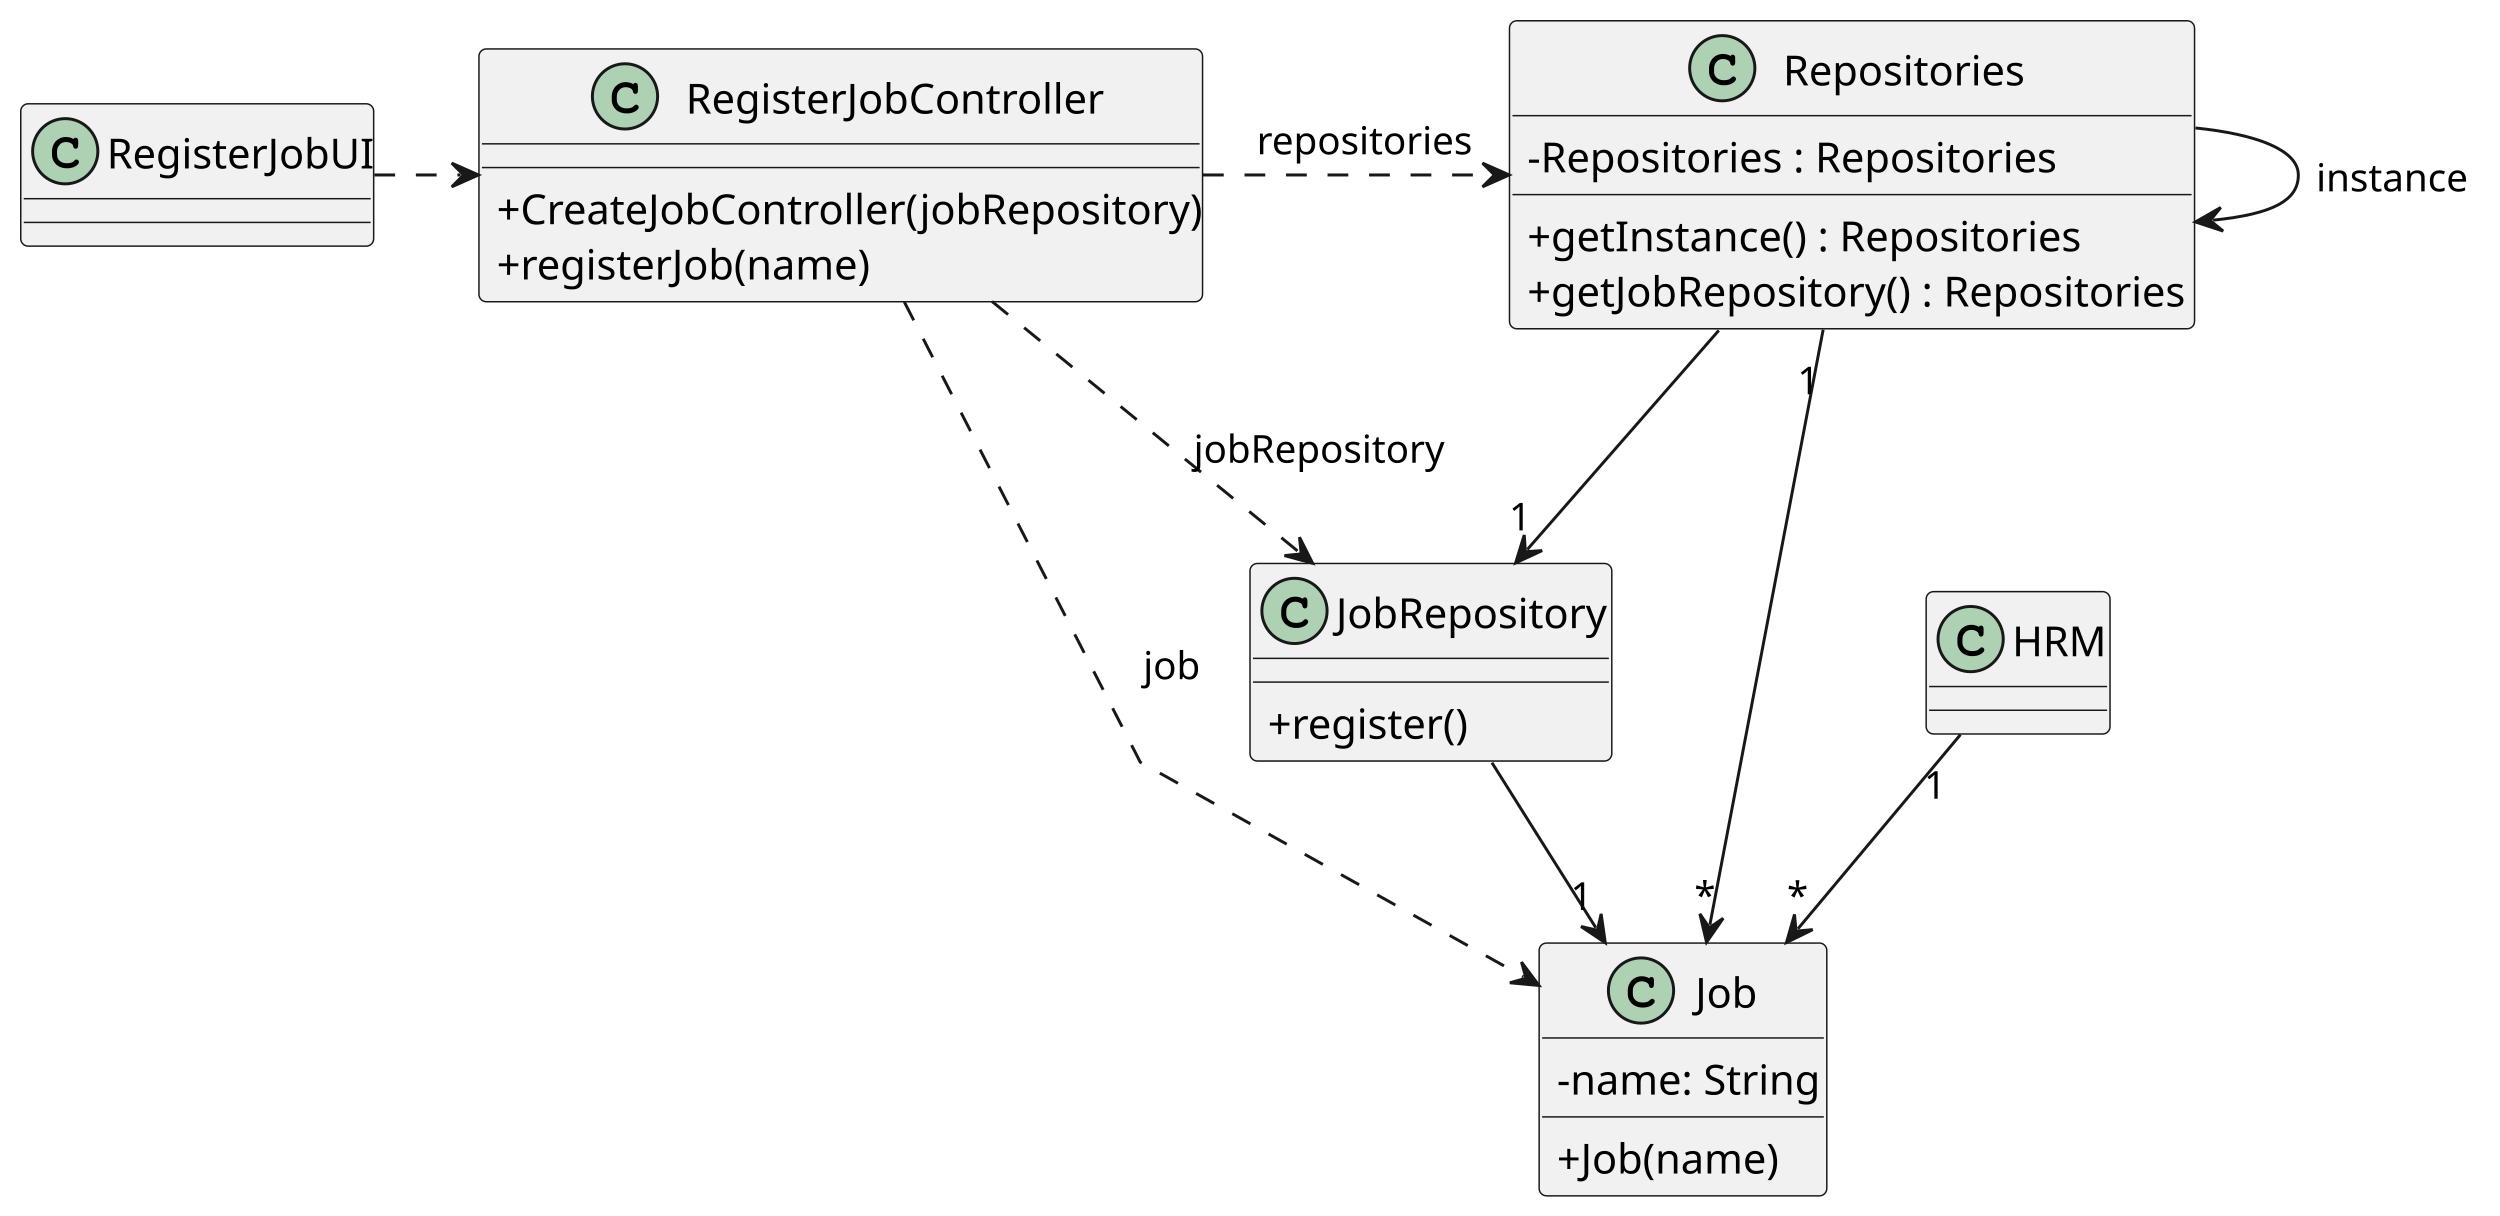
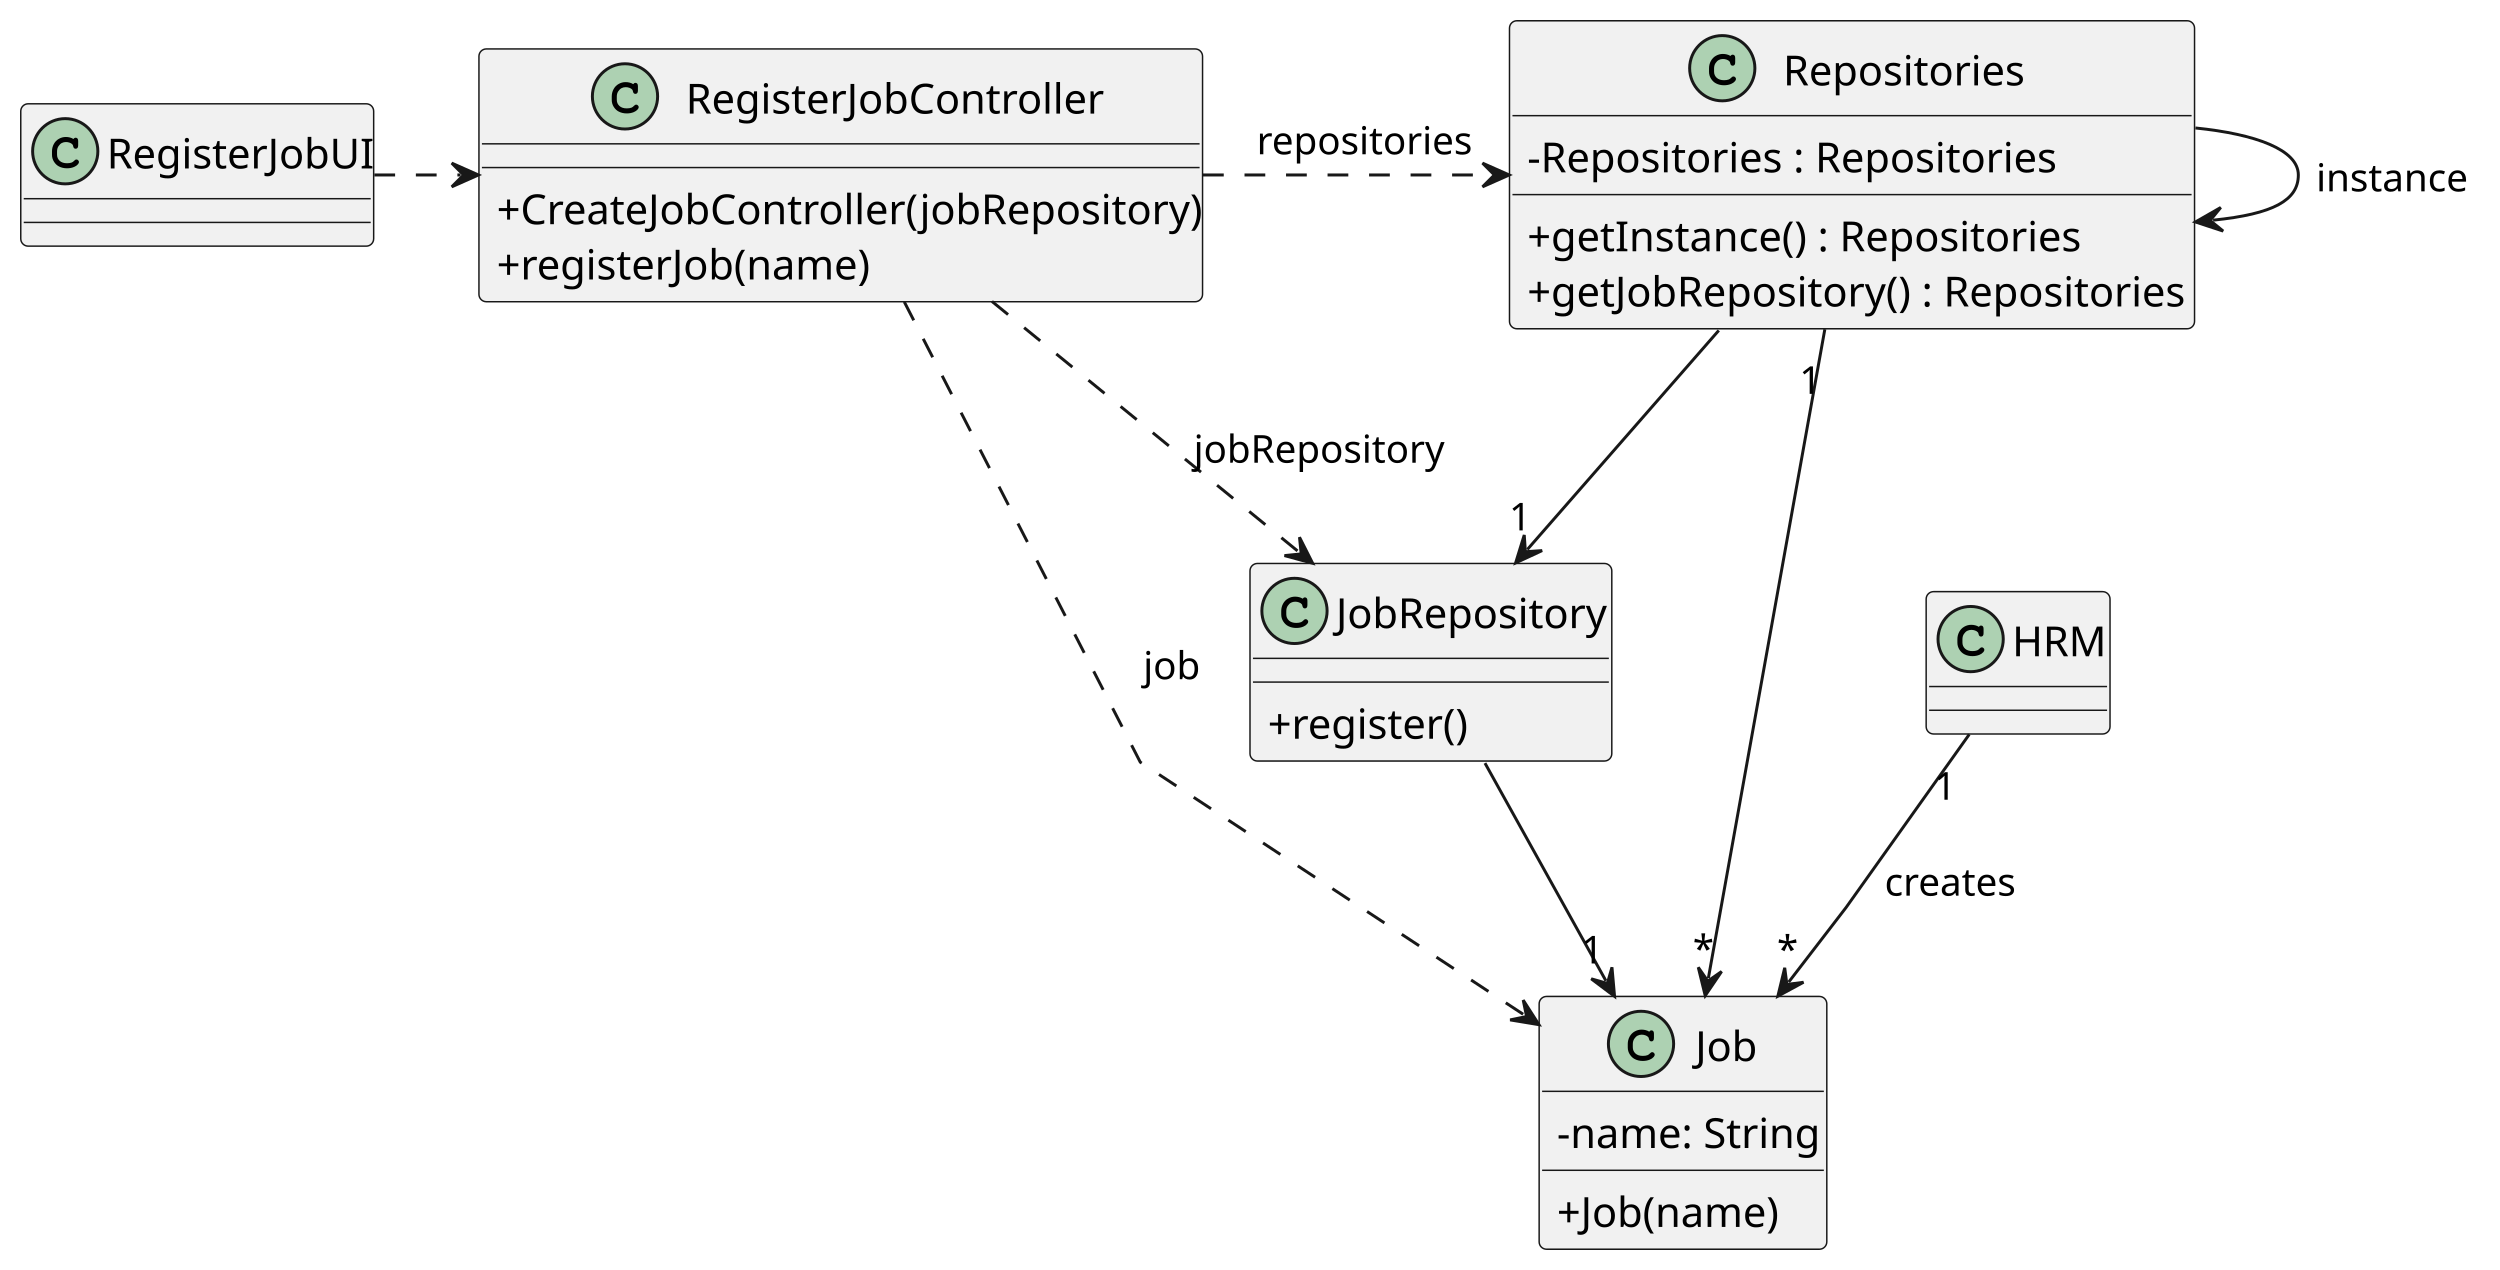
- <svg xmlns="http://www.w3.org/2000/svg" contentStyleType="text/css" height="410px" preserveAspectRatio="none" style="width:843px;height:410px;background:#FFFFFF;" version="1.1" viewBox="0 0 843 410" width="843px" zoomAndPan="magnify">
+ <svg xmlns="http://www.w3.org/2000/svg" contentStyleType="text/css" height="428px" preserveAspectRatio="none" style="width:843px;height:428px;background:#FFFFFF;" version="1.1" viewBox="0 0 843 428" width="843px" zoomAndPan="magnify">
  <defs />
  <g>
    <g id="elem_Job">
-       <rect codeLine="11" fill="#F1F1F1" height="85.242" id="Job" rx="2.5" ry="2.5" style="stroke:#181818;stroke-width:0.5;" width="97" x="519" y="318" />
-       <ellipse cx="553.35" cy="334" fill="#ADD1B2" rx="11" ry="11" style="stroke:#181818;stroke-width:1.0;" />
-       <path d="M556.116,329.875 Q556.272,329.656 556.459,329.547 Q556.647,329.438 556.866,329.438 Q557.241,329.438 557.475,329.703 Q557.709,329.953 557.709,330.562 L557.709,332.016 Q557.709,332.625 557.475,332.891 Q557.241,333.156 556.866,333.156 Q556.522,333.156 556.319,332.953 Q556.116,332.766 556.006,332.25 Q555.959,331.891 555.772,331.703 Q555.444,331.328 554.834,331.109 Q554.225,330.891 553.6,330.891 Q552.834,330.891 552.194,331.219 Q551.569,331.547 551.069,332.297 Q550.584,333.047 550.584,334.078 L550.584,335.172 Q550.584,336.406 551.475,337.234 Q552.366,338.047 553.959,338.047 Q554.897,338.047 555.553,337.797 Q555.944,337.641 556.366,337.203 Q556.631,336.938 556.772,336.859 Q556.928,336.781 557.131,336.781 Q557.459,336.781 557.709,337.047 Q557.975,337.297 557.975,337.641 Q557.975,337.984 557.631,338.391 Q557.131,338.969 556.334,339.297 Q555.256,339.75 553.959,339.75 Q552.444,339.75 551.241,339.125 Q550.256,338.625 549.569,337.562 Q548.881,336.484 548.881,335.203 L548.881,334.047 Q548.881,332.719 549.491,331.578 Q550.116,330.422 551.209,329.812 Q552.303,329.188 553.538,329.188 Q554.272,329.188 554.913,329.359 Q555.569,329.516 556.116,329.875 Z " fill="#000000" />
-       <text fill="#000000" font-family="sans-serif" font-size="14" lengthAdjust="spacing" textLength="22" x="571.65" y="339.797">Job</text>
-       <line style="stroke:#181818;stroke-width:0.5;" x1="520" x2="615" y1="350" y2="350" />
-       <text fill="#000000" font-family="sans-serif" font-size="14" lengthAdjust="spacing" textLength="85" x="525" y="369.107">-name: String</text>
-       <line style="stroke:#181818;stroke-width:0.5;" x1="520" x2="615" y1="376.621" y2="376.621" />
-       <text fill="#000000" font-family="sans-serif" font-size="14" lengthAdjust="spacing" textLength="75" x="525" y="395.728">+Job(name)</text>
+       <rect codeLine="11" fill="#F1F1F1" height="85.242" id="Job" rx="2.5" ry="2.5" style="stroke:#181818;stroke-width:0.5;" width="97" x="519" y="336" />
+       <ellipse cx="553.35" cy="352" fill="#ADD1B2" rx="11" ry="11" style="stroke:#181818;stroke-width:1.0;" />
+       <path d="M556.116,347.875 Q556.272,347.656 556.459,347.547 Q556.647,347.438 556.866,347.438 Q557.241,347.438 557.475,347.703 Q557.709,347.953 557.709,348.562 L557.709,350.016 Q557.709,350.625 557.475,350.891 Q557.241,351.156 556.866,351.156 Q556.522,351.156 556.319,350.953 Q556.116,350.766 556.006,350.25 Q555.959,349.891 555.772,349.703 Q555.444,349.328 554.834,349.109 Q554.225,348.891 553.6,348.891 Q552.834,348.891 552.194,349.219 Q551.569,349.547 551.069,350.297 Q550.584,351.047 550.584,352.078 L550.584,353.172 Q550.584,354.406 551.475,355.234 Q552.366,356.047 553.959,356.047 Q554.897,356.047 555.553,355.797 Q555.944,355.641 556.366,355.203 Q556.631,354.938 556.772,354.859 Q556.928,354.781 557.131,354.781 Q557.459,354.781 557.709,355.047 Q557.975,355.297 557.975,355.641 Q557.975,355.984 557.631,356.391 Q557.131,356.969 556.334,357.297 Q555.256,357.75 553.959,357.75 Q552.444,357.75 551.241,357.125 Q550.256,356.625 549.569,355.562 Q548.881,354.484 548.881,353.203 L548.881,352.047 Q548.881,350.719 549.491,349.578 Q550.116,348.422 551.209,347.812 Q552.303,347.188 553.538,347.188 Q554.272,347.188 554.913,347.359 Q555.569,347.516 556.116,347.875 Z " fill="#000000" />
+       <text fill="#000000" font-family="sans-serif" font-size="14" lengthAdjust="spacing" textLength="22" x="571.65" y="357.797">Job</text>
+       <line style="stroke:#181818;stroke-width:0.5;" x1="520" x2="615" y1="368" y2="368" />
+       <text fill="#000000" font-family="sans-serif" font-size="14" lengthAdjust="spacing" textLength="85" x="525" y="387.107">-name: String</text>
+       <line style="stroke:#181818;stroke-width:0.5;" x1="520" x2="615" y1="394.621" y2="394.621" />
+       <text fill="#000000" font-family="sans-serif" font-size="14" lengthAdjust="spacing" textLength="75" x="525" y="413.728">+Job(name)</text>
    </g>
    <g id="elem_HRM">
      <rect codeLine="17" fill="#F1F1F1" height="48" id="HRM" rx="2.5" ry="2.5" style="stroke:#181818;stroke-width:0.5;" width="62" x="649.5" y="199.5" />
      <ellipse cx="664.5" cy="215.5" fill="#ADD1B2" rx="11" ry="11" style="stroke:#181818;stroke-width:1.0;" />
      <path d="M667.266,211.375 Q667.422,211.156 667.609,211.047 Q667.797,210.938 668.016,210.938 Q668.391,210.938 668.625,211.203 Q668.859,211.453 668.859,212.062 L668.859,213.516 Q668.859,214.125 668.625,214.391 Q668.391,214.656 668.016,214.656 Q667.672,214.656 667.469,214.453 Q667.266,214.266 667.156,213.75 Q667.109,213.391 666.922,213.203 Q666.594,212.828 665.984,212.609 Q665.375,212.391 664.75,212.391 Q663.984,212.391 663.344,212.719 Q662.719,213.047 662.219,213.797 Q661.734,214.547 661.734,215.578 L661.734,216.672 Q661.734,217.906 662.625,218.734 Q663.516,219.547 665.109,219.547 Q666.047,219.547 666.703,219.297 Q667.094,219.141 667.516,218.703 Q667.781,218.438 667.922,218.359 Q668.078,218.281 668.281,218.281 Q668.609,218.281 668.859,218.547 Q669.125,218.797 669.125,219.141 Q669.125,219.484 668.781,219.891 Q668.281,220.469 667.484,220.797 Q666.406,221.25 665.109,221.25 Q663.594,221.25 662.391,220.625 Q661.406,220.125 660.719,219.062 Q660.031,217.984 660.031,216.703 L660.031,215.547 Q660.031,214.219 660.641,213.078 Q661.266,211.922 662.359,211.312 Q663.453,210.688 664.688,210.688 Q665.422,210.688 666.062,210.859 Q666.719,211.016 667.266,211.375 Z " fill="#000000" />
      <text fill="#000000" font-family="sans-serif" font-size="14" lengthAdjust="spacing" textLength="30" x="678.5" y="221.297">HRM</text>
      <line style="stroke:#181818;stroke-width:0.5;" x1="650.5" x2="710.5" y1="231.5" y2="231.5" />
      <line style="stroke:#181818;stroke-width:0.5;" x1="650.5" x2="710.5" y1="239.5" y2="239.5" />
    </g>
    <g id="elem_RegisterJobUI">
      <rect codeLine="20" fill="#F1F1F1" height="48" id="RegisterJobUI" rx="2.5" ry="2.5" style="stroke:#181818;stroke-width:0.5;" width="119" x="7" y="35" />
      <ellipse cx="22" cy="51" fill="#ADD1B2" rx="11" ry="11" style="stroke:#181818;stroke-width:1.0;" />
      <path d="M24.766,46.875 Q24.922,46.656 25.109,46.547 Q25.297,46.438 25.516,46.438 Q25.891,46.438 26.125,46.703 Q26.359,46.953 26.359,47.562 L26.359,49.016 Q26.359,49.625 26.125,49.891 Q25.891,50.156 25.516,50.156 Q25.172,50.156 24.969,49.953 Q24.766,49.766 24.656,49.25 Q24.609,48.891 24.422,48.703 Q24.094,48.328 23.484,48.109 Q22.875,47.891 22.25,47.891 Q21.484,47.891 20.844,48.219 Q20.219,48.547 19.719,49.297 Q19.234,50.047 19.234,51.078 L19.234,52.172 Q19.234,53.406 20.125,54.234 Q21.016,55.047 22.609,55.047 Q23.547,55.047 24.203,54.797 Q24.594,54.641 25.016,54.203 Q25.281,53.938 25.422,53.859 Q25.578,53.781 25.781,53.781 Q26.109,53.781 26.359,54.047 Q26.625,54.297 26.625,54.641 Q26.625,54.984 26.281,55.391 Q25.781,55.969 24.984,56.297 Q23.906,56.75 22.609,56.75 Q21.094,56.75 19.891,56.125 Q18.906,55.625 18.219,54.562 Q17.531,53.484 17.531,52.203 L17.531,51.047 Q17.531,49.719 18.141,48.578 Q18.766,47.422 19.859,46.812 Q20.953,46.188 22.188,46.188 Q22.922,46.188 23.562,46.359 Q24.219,46.516 24.766,46.875 Z " fill="#000000" />
      <text fill="#000000" font-family="sans-serif" font-size="14" lengthAdjust="spacing" textLength="87" x="36" y="56.797">RegisterJobUI</text>
      <line style="stroke:#181818;stroke-width:0.5;" x1="8" x2="125" y1="67" y2="67" />
      <line style="stroke:#181818;stroke-width:0.5;" x1="8" x2="125" y1="75" y2="75" />
    </g>
    <g id="elem_RegisterJobController">
      <rect codeLine="24" fill="#F1F1F1" height="85.242" id="RegisterJobController" rx="2.5" ry="2.5" style="stroke:#181818;stroke-width:0.5;" width="244" x="161.5" y="16.5" />
      <ellipse cx="210.75" cy="32.5" fill="#ADD1B2" rx="11" ry="11" style="stroke:#181818;stroke-width:1.0;" />
      <path d="M213.516,28.375 Q213.672,28.156 213.859,28.047 Q214.047,27.938 214.266,27.938 Q214.641,27.938 214.875,28.203 Q215.109,28.453 215.109,29.062 L215.109,30.516 Q215.109,31.125 214.875,31.391 Q214.641,31.656 214.266,31.656 Q213.922,31.656 213.719,31.453 Q213.516,31.266 213.406,30.75 Q213.359,30.391 213.172,30.203 Q212.844,29.828 212.234,29.609 Q211.625,29.391 211,29.391 Q210.234,29.391 209.594,29.719 Q208.969,30.047 208.469,30.797 Q207.984,31.547 207.984,32.578 L207.984,33.672 Q207.984,34.906 208.875,35.734 Q209.766,36.547 211.359,36.547 Q212.297,36.547 212.953,36.297 Q213.344,36.141 213.766,35.703 Q214.031,35.438 214.172,35.359 Q214.328,35.281 214.531,35.281 Q214.859,35.281 215.109,35.547 Q215.375,35.797 215.375,36.141 Q215.375,36.484 215.031,36.891 Q214.531,37.469 213.734,37.797 Q212.656,38.25 211.359,38.25 Q209.844,38.25 208.641,37.625 Q207.656,37.125 206.969,36.062 Q206.281,34.984 206.281,33.703 L206.281,32.547 Q206.281,31.219 206.891,30.078 Q207.516,28.922 208.609,28.312 Q209.703,27.688 210.938,27.688 Q211.672,27.688 212.312,27.859 Q212.969,28.016 213.516,28.375 Z " fill="#000000" />
      <text fill="#000000" font-family="sans-serif" font-size="14" lengthAdjust="spacing" textLength="137" x="231.25" y="38.297">RegisterJobController</text>
      <line style="stroke:#181818;stroke-width:0.5;" x1="162.5" x2="404.5" y1="48.5" y2="48.5" />
      <line style="stroke:#181818;stroke-width:0.5;" x1="162.5" x2="404.5" y1="56.5" y2="56.5" />
      <text fill="#000000" font-family="sans-serif" font-size="14" lengthAdjust="spacing" textLength="232" x="167.5" y="75.607">+CreateJobController(jobRepository)</text>
      <text fill="#000000" font-family="sans-serif" font-size="14" lengthAdjust="spacing" textLength="123" x="167.5" y="94.228">+registerJob(name)</text>
    </g>
    <g id="elem_Repositories">
      <rect codeLine="29" fill="#F1F1F1" height="103.863" id="Repositories" rx="2.5" ry="2.5" style="stroke:#181818;stroke-width:0.5;" width="231" x="509" y="7" />
      <ellipse cx="580.75" cy="23" fill="#ADD1B2" rx="11" ry="11" style="stroke:#181818;stroke-width:1.0;" />
      <path d="M583.516,18.875 Q583.672,18.656 583.859,18.547 Q584.047,18.438 584.266,18.438 Q584.641,18.438 584.875,18.703 Q585.109,18.953 585.109,19.562 L585.109,21.016 Q585.109,21.625 584.875,21.891 Q584.641,22.156 584.266,22.156 Q583.922,22.156 583.719,21.953 Q583.516,21.766 583.406,21.25 Q583.359,20.891 583.172,20.703 Q582.844,20.328 582.234,20.109 Q581.625,19.891 581,19.891 Q580.234,19.891 579.594,20.219 Q578.969,20.547 578.469,21.297 Q577.984,22.047 577.984,23.078 L577.984,24.172 Q577.984,25.406 578.875,26.234 Q579.766,27.047 581.359,27.047 Q582.297,27.047 582.953,26.797 Q583.344,26.641 583.766,26.203 Q584.031,25.938 584.172,25.859 Q584.328,25.781 584.531,25.781 Q584.859,25.781 585.109,26.047 Q585.375,26.297 585.375,26.641 Q585.375,26.984 585.031,27.391 Q584.531,27.969 583.734,28.297 Q582.656,28.75 581.359,28.75 Q579.844,28.75 578.641,28.125 Q577.656,27.625 576.969,26.562 Q576.281,25.484 576.281,24.203 L576.281,23.047 Q576.281,21.719 576.891,20.578 Q577.516,19.422 578.609,18.812 Q579.703,18.188 580.938,18.188 Q581.672,18.188 582.312,18.359 Q582.969,18.516 583.516,18.875 Z " fill="#000000" />
      <text fill="#000000" font-family="sans-serif" font-size="14" lengthAdjust="spacing" textLength="79" x="601.25" y="28.797">Repositories</text>
      <line style="stroke:#181818;stroke-width:0.5;" x1="510" x2="739" y1="39" y2="39" />
      <text fill="#000000" font-family="sans-serif" font-size="14" lengthAdjust="spacing" textLength="175" x="515" y="58.107">-Repositories : Repositories</text>
      <line style="stroke:#181818;stroke-width:0.5;" x1="510" x2="739" y1="65.621" y2="65.621" />
      <text fill="#000000" font-family="sans-serif" font-size="14" lengthAdjust="spacing" textLength="182" x="515" y="84.728">+getInstance() : Repositories</text>
      <text fill="#000000" font-family="sans-serif" font-size="14" lengthAdjust="spacing" textLength="219" x="515" y="103.35">+getJobRepository() : Repositories</text>
    </g>
    <g id="elem_JobRepository">
      <rect codeLine="35" fill="#F1F1F1" height="66.621" id="JobRepository" rx="2.5" ry="2.5" style="stroke:#181818;stroke-width:0.5;" width="122" x="421.5" y="190" />
      <ellipse cx="436.5" cy="206" fill="#ADD1B2" rx="11" ry="11" style="stroke:#181818;stroke-width:1.0;" />
      <path d="M439.266,201.875 Q439.422,201.656 439.609,201.547 Q439.797,201.438 440.016,201.438 Q440.391,201.438 440.625,201.703 Q440.859,201.953 440.859,202.562 L440.859,204.016 Q440.859,204.625 440.625,204.891 Q440.391,205.156 440.016,205.156 Q439.672,205.156 439.469,204.953 Q439.266,204.766 439.156,204.25 Q439.109,203.891 438.922,203.703 Q438.594,203.328 437.984,203.109 Q437.375,202.891 436.75,202.891 Q435.984,202.891 435.344,203.219 Q434.719,203.547 434.219,204.297 Q433.734,205.047 433.734,206.078 L433.734,207.172 Q433.734,208.406 434.625,209.234 Q435.516,210.047 437.109,210.047 Q438.047,210.047 438.703,209.797 Q439.094,209.641 439.516,209.203 Q439.781,208.938 439.922,208.859 Q440.078,208.781 440.281,208.781 Q440.609,208.781 440.859,209.047 Q441.125,209.297 441.125,209.641 Q441.125,209.984 440.781,210.391 Q440.281,210.969 439.484,211.297 Q438.406,211.75 437.109,211.75 Q435.594,211.75 434.391,211.125 Q433.406,210.625 432.719,209.562 Q432.031,208.484 432.031,207.203 L432.031,206.047 Q432.031,204.719 432.641,203.578 Q433.266,202.422 434.359,201.812 Q435.453,201.188 436.688,201.188 Q437.422,201.188 438.062,201.359 Q438.719,201.516 439.266,201.875 Z " fill="#000000" />
      <text fill="#000000" font-family="sans-serif" font-size="14" lengthAdjust="spacing" textLength="90" x="450.5" y="211.797">JobRepository</text>
      <line style="stroke:#181818;stroke-width:0.5;" x1="422.5" x2="542.5" y1="222" y2="222" />
      <line style="stroke:#181818;stroke-width:0.5;" x1="422.5" x2="542.5" y1="230" y2="230" />
      <text fill="#000000" font-family="sans-serif" font-size="14" lengthAdjust="spacing" textLength="66" x="427.5" y="249.107">+register()</text>
    </g>
    <g id="link_HRM_Job">
-       <path codeLine="40" d="M661.07,247.71 C644.98,266.93 625.561,290.139 606.251,313.209 " fill="none" id="HRM-to-Job" style="stroke:#181818;stroke-width:1.0;" />
-       <polygon fill="#181818" points="602.4,317.81,611.244,313.476,605.609,313.976,605.109,308.341,602.4,317.81" style="stroke:#181818;stroke-width:1.0;" />
-       <text fill="#000000" font-family="sans-serif" font-size="13" lengthAdjust="spacing" textLength="7" x="648.767" y="269.336">1</text>
-       <text fill="#000000" font-family="sans-serif" font-size="13" lengthAdjust="spacing" textLength="5" x="602.564" y="306.684">*</text>
+       <path codeLine="40" d="M664.03,247.64 C646.89,271.73 622.5,306 622.5,306 C622.5,306 615.248,315.424 603.148,331.154 " fill="none" id="HRM-to-Job" style="stroke:#181818;stroke-width:1.0;" />
+       <polygon fill="#181818" points="599.49,335.91,608.148,331.215,602.539,331.947,601.807,326.337,599.49,335.91" style="stroke:#181818;stroke-width:1.0;" />
+       <text fill="#000000" font-family="sans-serif" font-size="13" lengthAdjust="spacing" textLength="43" x="635.5" y="302.028">creates</text>
+       <text fill="#000000" font-family="sans-serif" font-size="13" lengthAdjust="spacing" textLength="7" x="652.162" y="269.66">1</text>
+       <text fill="#000000" font-family="sans-serif" font-size="13" lengthAdjust="spacing" textLength="5" x="599.19" y="324.8">*</text>
    </g>
    <g id="link_Repositories_Job">
-       <path codeLine="41" d="M614.77,111.15 C603.67,169.45 586.862,257.776 576.572,311.846 " fill="none" id="Repositories-to-Job" style="stroke:#181818;stroke-width:1.0;" />
-       <polygon fill="#181818" points="575.45,317.74,581.062,309.647,576.385,312.828,573.203,308.151,575.45,317.74" style="stroke:#181818;stroke-width:1.0;" />
-       <text fill="#000000" font-family="sans-serif" font-size="13" lengthAdjust="spacing" textLength="7" x="606.075" y="132.976">1</text>
-       <text fill="#000000" font-family="sans-serif" font-size="13" lengthAdjust="spacing" textLength="5" x="571.319" y="306.603">*</text>
+       <path codeLine="41" d="M615.34,111.01 C604.14,173.42 586.451,271.974 576.061,329.834 " fill="none" id="Repositories-to-Job" style="stroke:#181818;stroke-width:1.0;" />
+       <polygon fill="#181818" points="575,335.74,580.528,327.589,575.884,330.819,572.654,326.175,575,335.74" style="stroke:#181818;stroke-width:1.0;" />
+       <text fill="#000000" font-family="sans-serif" font-size="13" lengthAdjust="spacing" textLength="7" x="606.718" y="132.819">1</text>
+       <text fill="#000000" font-family="sans-serif" font-size="13" lengthAdjust="spacing" textLength="5" x="570.797" y="324.603">*</text>
    </g>
    <g id="link_RegisterJobUI_RegisterJobController">
      <path codeLine="42" d="M126.23,59 C133.73,59 138.83,59 138.83,59 C138.83,59 142.79,59 155.32,59 " fill="none" id="RegisterJobUI-to-RegisterJobController" style="stroke:#181818;stroke-width:1.0;stroke-dasharray:7.0,7.0;" />
      <polygon fill="#181818" points="161.32,59,152.32,55,156.32,59,152.32,63,161.32,59" style="stroke:#181818;stroke-width:1.0;" />
    </g>
    <g id="link_RegisterJobController_Repositories">
      <path codeLine="43" d="M405.65,59 C439.28,59 469.65,59 502.9,59 " fill="none" id="RegisterJobController-to-Repositories" style="stroke:#181818;stroke-width:1.0;stroke-dasharray:7.0,7.0;" />
      <polygon fill="#181818" points="508.9,59,499.9,55,503.9,59,499.9,63,508.9,59" style="stroke:#181818;stroke-width:1.0;" />
      <text fill="#000000" font-family="sans-serif" font-size="13" lengthAdjust="spacing" textLength="67" x="423.75" y="52.028">repositories</text>
    </g>
    <g id="link_Repositories_Repositories">
      <path codeLine="44" d="M740.29,43.15 C760.74,45.23 775,50.52 775,59 C775,67.48 766.709,72.163 746.259,74.243 " fill="none" id="Repositories-to-Repositories" style="stroke:#181818;stroke-width:1.0;" />
      <polygon fill="#181818" points="740.29,74.85,749.649,77.919,745.264,74.344,748.839,69.96,740.29,74.85" style="stroke:#181818;stroke-width:1.0;" />
      <text fill="#000000" font-family="sans-serif" font-size="13" lengthAdjust="spacing" textLength="49" x="781" y="64.528">instance</text>
    </g>
    <g id="link_Repositories_JobRepository">
      <path codeLine="45" d="M579.57,111.42 C557.14,137.08 534.637,162.831 515.017,185.291 " fill="none" id="Repositories-to-JobRepository" style="stroke:#181818;stroke-width:1.0;" />
      <polygon fill="#181818" points="511.07,189.81,520.004,185.663,514.359,186.044,513.979,180.4,511.07,189.81" style="stroke:#181818;stroke-width:1.0;" />
      <text fill="#000000" font-family="sans-serif" font-size="13" lengthAdjust="spacing" textLength="7" x="508.849" y="178.86">1</text>
    </g>
    <g id="link_JobRepository_Job">
-       <path codeLine="46" d="M503.08,257.18 C514.57,275.44 525.824,293.302 538.114,312.832 " fill="none" id="JobRepository-to-Job" style="stroke:#181818;stroke-width:1.0;" />
-       <polygon fill="#181818" points="541.31,317.91,539.902,308.162,538.647,313.678,533.131,312.423,541.31,317.91" style="stroke:#181818;stroke-width:1.0;" />
-       <text fill="#000000" font-family="sans-serif" font-size="13" lengthAdjust="spacing" textLength="7" x="529.578" y="306.8">1</text>
+       <path codeLine="46" d="M500.73,257.32 C513.52,280.33 527.787,306.015 541.517,330.735 " fill="none" id="JobRepository-to-Job" style="stroke:#181818;stroke-width:1.0;" />
+       <polygon fill="#181818" points="544.43,335.98,543.557,326.17,542.002,331.609,536.563,330.054,544.43,335.98" style="stroke:#181818;stroke-width:1.0;" />
+       <text fill="#000000" font-family="sans-serif" font-size="13" lengthAdjust="spacing" textLength="7" x="533.195" y="324.881">1</text>
    </g>
    <g id="link_RegisterJobController_JobRepository">
      <path codeLine="47" d="M334.49,101.64 C368.12,129.1 406.882,160.756 437.982,186.145 " fill="none" id="RegisterJobController-to-JobRepository" style="stroke:#181818;stroke-width:1.0;stroke-dasharray:7.0,7.0;" />
      <polygon fill="#181818" points="442.63,189.94,438.188,181.15,438.757,186.778,433.129,187.347,442.63,189.94" style="stroke:#181818;stroke-width:1.0;" />
      <text fill="#000000" font-family="sans-serif" font-size="13" lengthAdjust="spacing" textLength="79" x="402.5" y="156.028">jobRepository</text>
    </g>
    <g id="link_RegisterJobController_Job">
-       <path codeLine="48" d="M304.92,101.78 C334.57,159.61 384.5,257 384.5,257 C384.5,257 459.495,298.998 513.706,329.368 " fill="none" id="RegisterJobController-to-Job" style="stroke:#181818;stroke-width:1.0;stroke-dasharray:7.0,7.0;" />
-       <polygon fill="#181818" points="518.94,332.3,513.043,324.411,514.578,329.856,509.133,331.391,518.94,332.3" style="stroke:#181818;stroke-width:1.0;" />
+       <path codeLine="48" d="M304.92,101.78 C334.57,159.61 384.5,257 384.5,257 C384.5,257 459.719,306.531 513.929,342.221 " fill="none" id="RegisterJobController-to-Job" style="stroke:#181818;stroke-width:1.0;stroke-dasharray:7.0,7.0;" />
+       <polygon fill="#181818" points="518.94,345.52,513.622,337.23,514.764,342.771,509.223,343.912,518.94,345.52" style="stroke:#181818;stroke-width:1.0;" />
      <text fill="#000000" font-family="sans-serif" font-size="13" lengthAdjust="spacing" textLength="17" x="385.5" y="229.028">job</text>
    </g>
  </g>
</svg>
